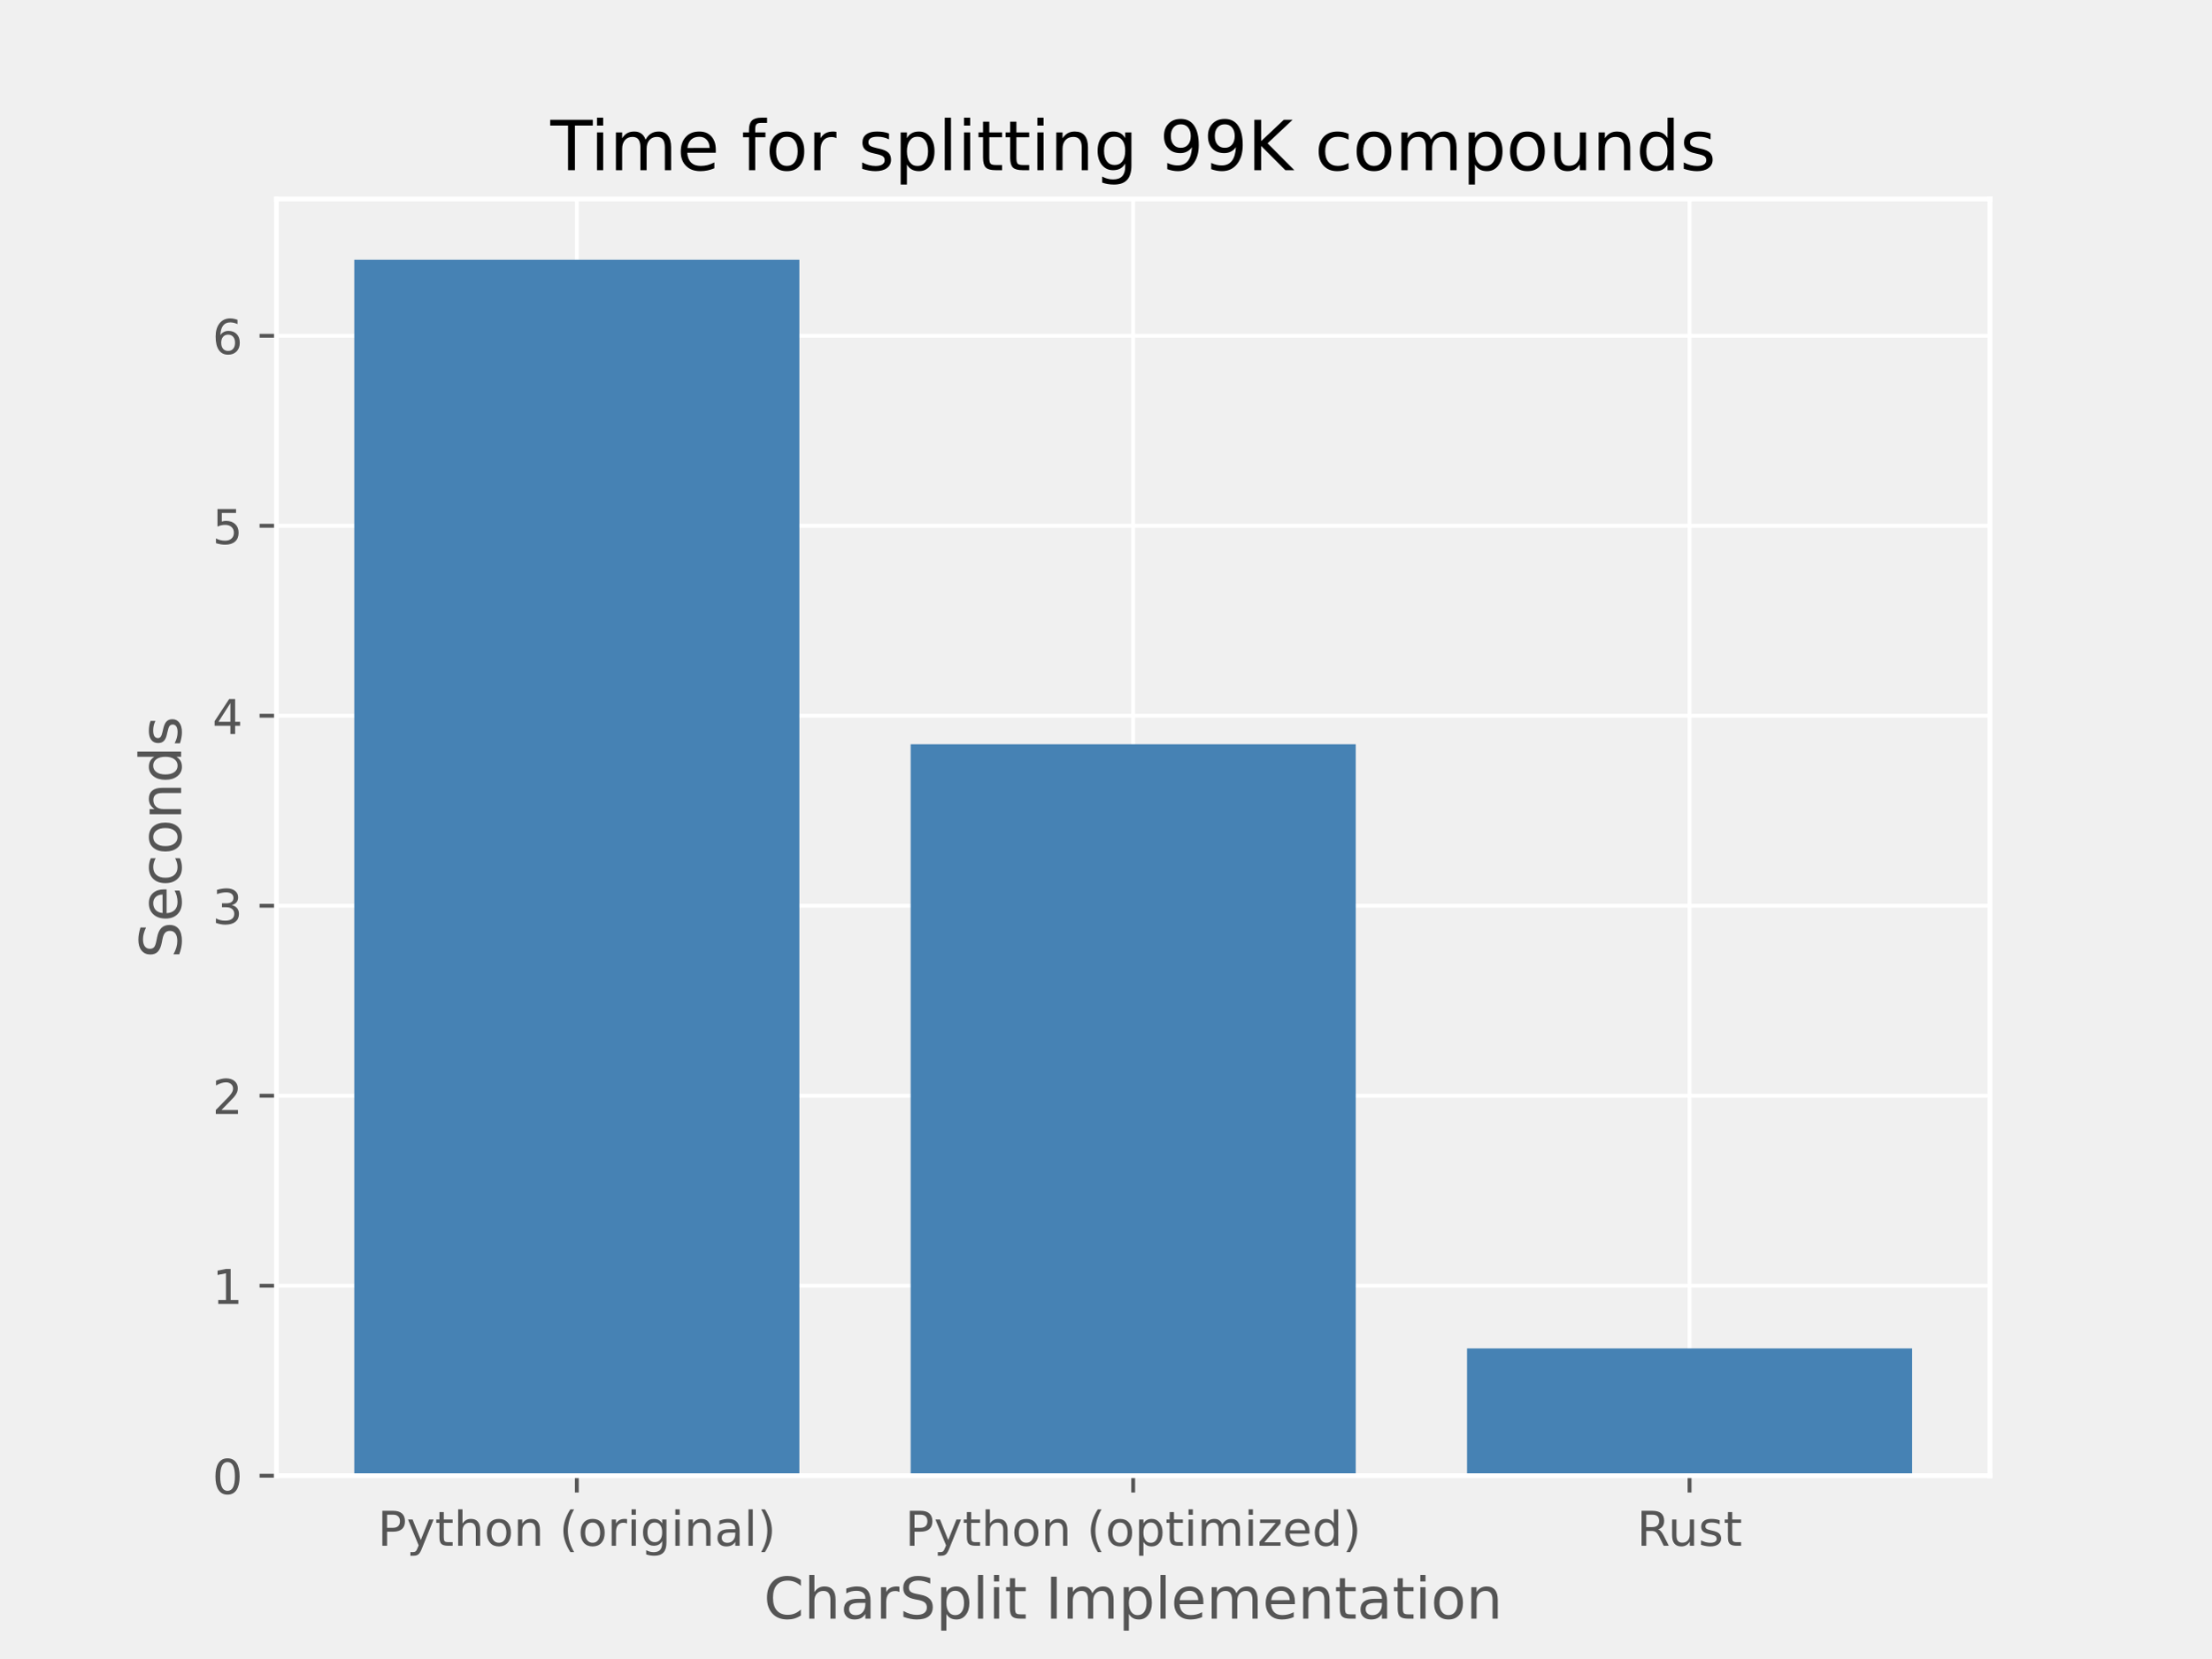
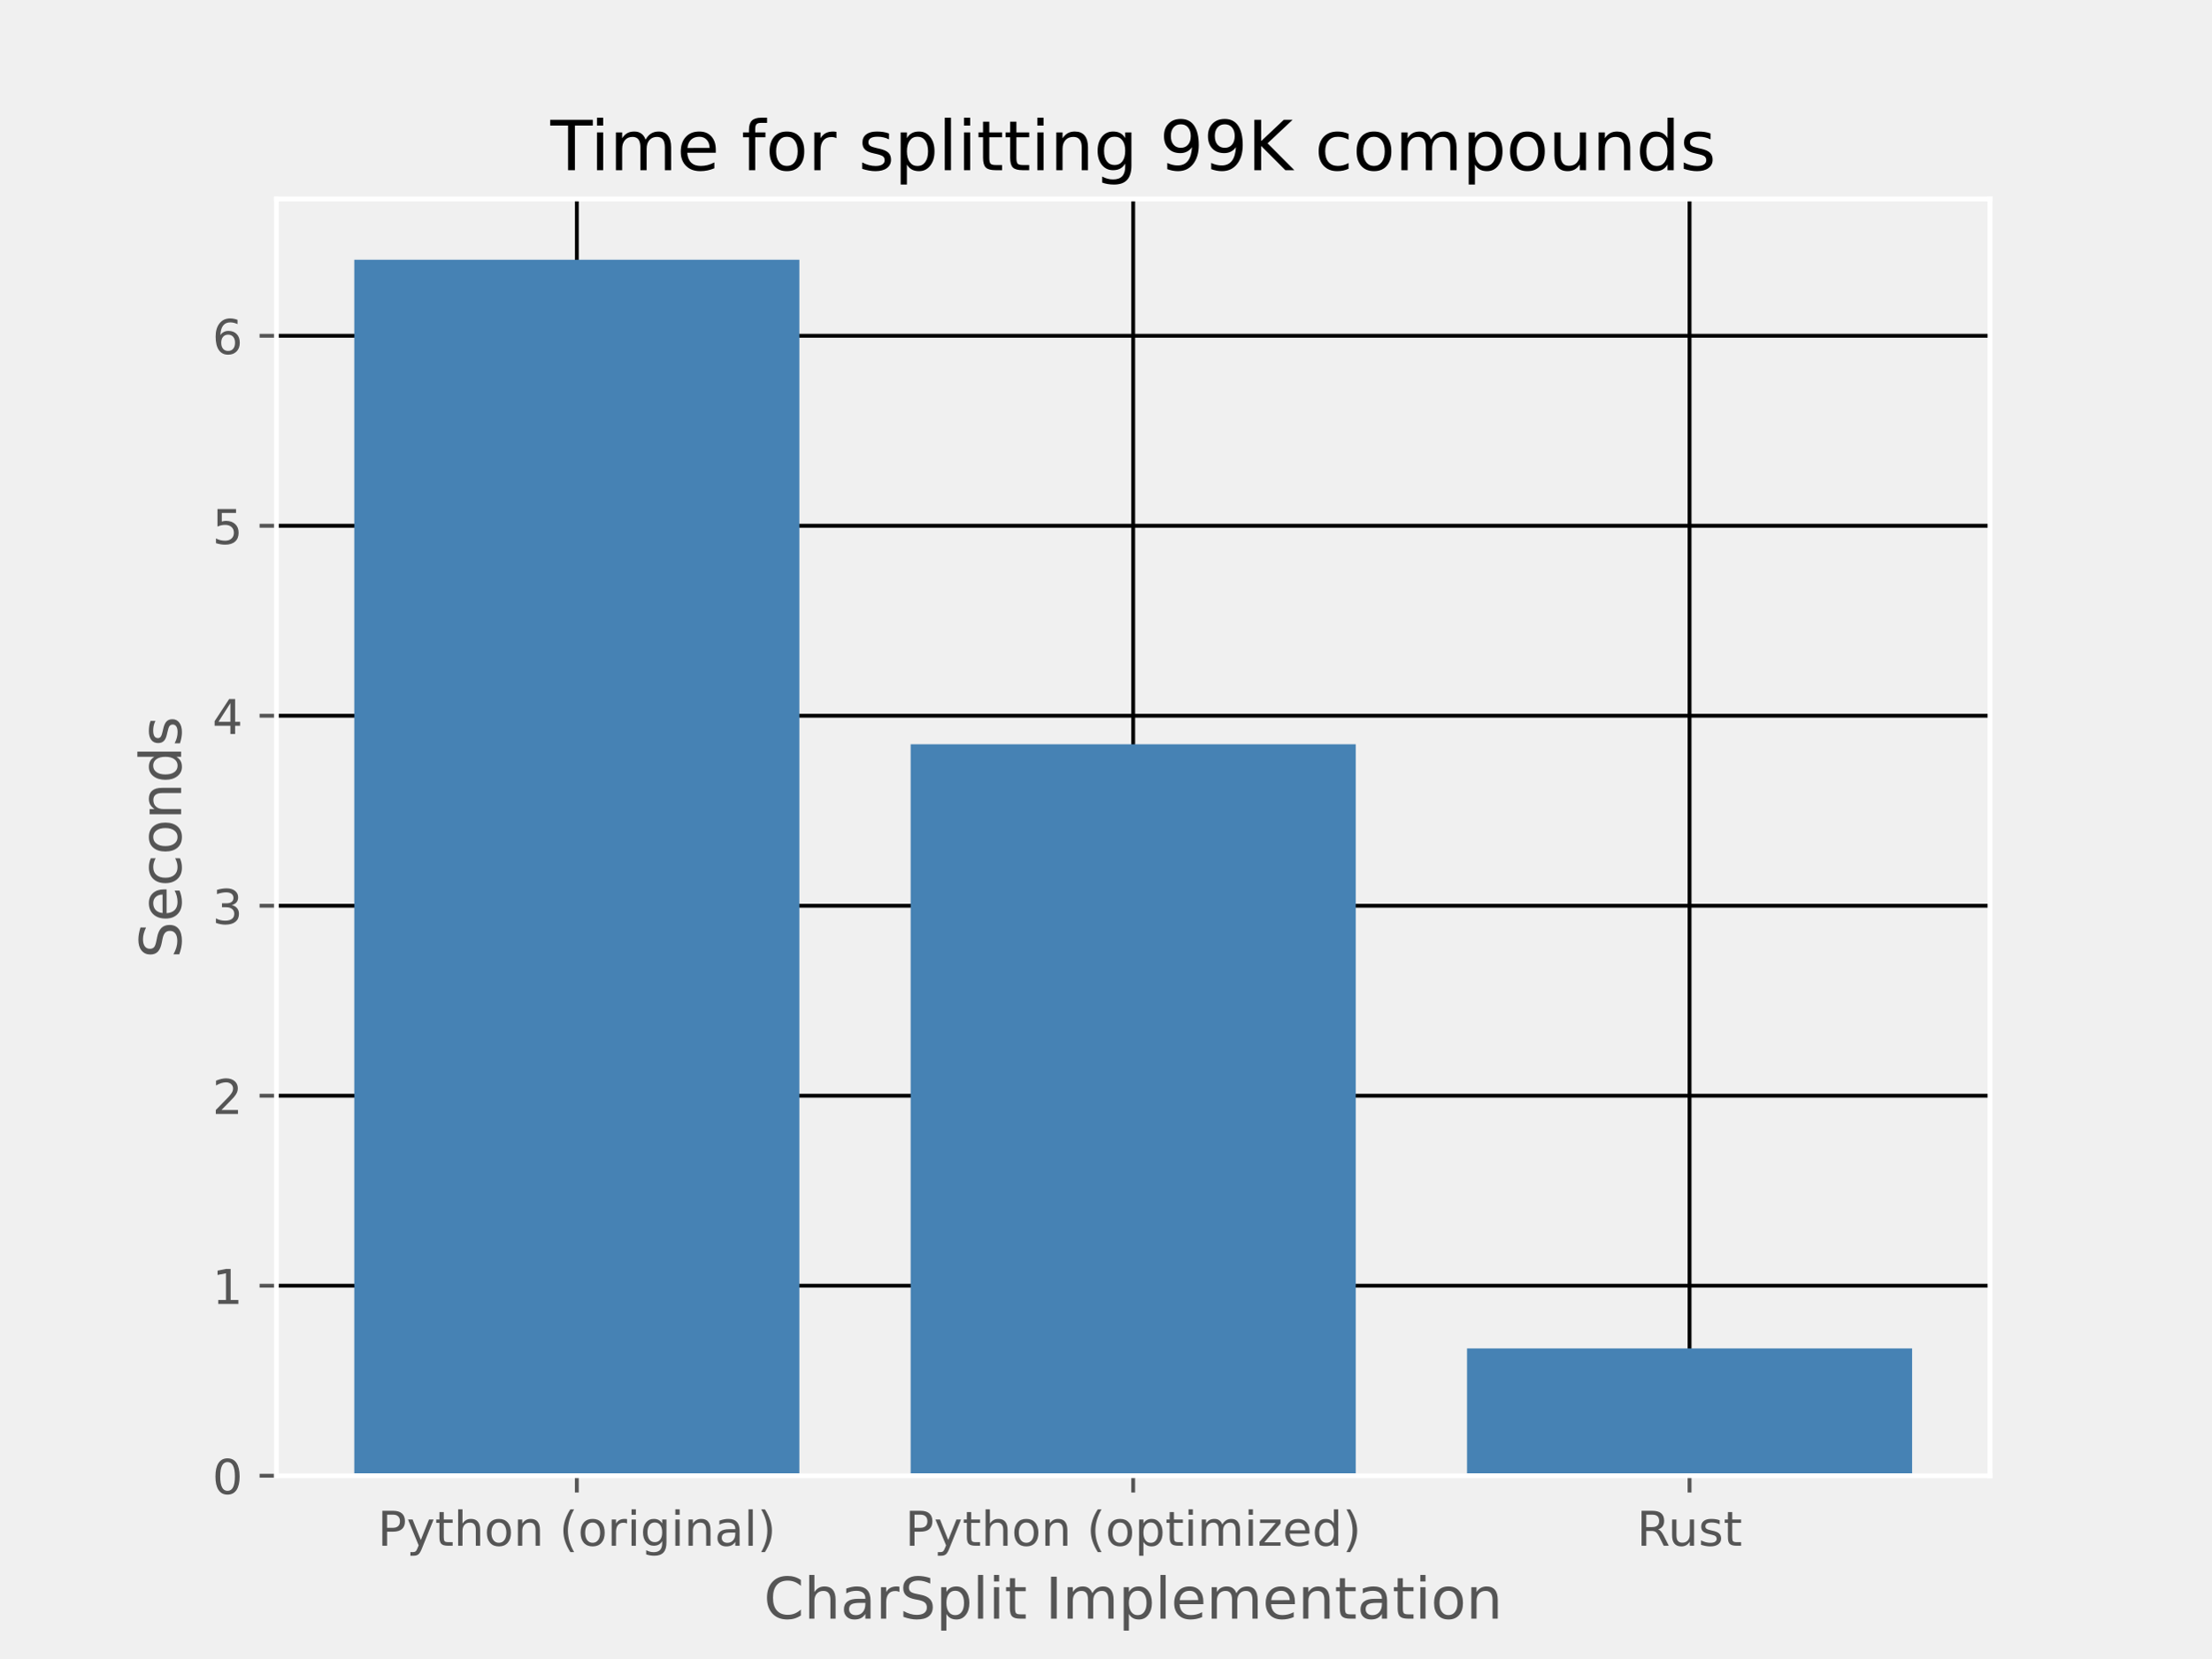
<svg xmlns="http://www.w3.org/2000/svg" xmlns:xlink="http://www.w3.org/1999/xlink" height="345.6pt" version="1.1" viewBox="0 0 460.8 345.6" width="460.8pt">
  <defs>
    <style type="text/css">*{stroke-linecap:butt;stroke-linejoin:round;}</style>
  </defs>
  <g id="figure_1">
    <g id="patch_1">
      <path d="M 0 345.6  L 460.8 345.6  L 460.8 0  L 0 0  z " style="fill:none;" />
    </g>
    <g id="axes_1">
      <g id="patch_2">
        <path d="M 57.6 307.584  L 414.72 307.584  L 414.72 41.472  L 57.6 41.472  z " style="fill:none;" />
      </g>
      <g id="matplotlib.axis_1">
        <g id="xtick_1">
          <g id="line2d_1">
-             <path clip-path="url(#p4c254e526a)" d="M 120.212 307.584  L 120.212 41.472  " style="fill:none;stroke:#ffffff;stroke-linecap:square;stroke-width:0.8;" />
+             <path clip-path="url(#p4082bcac7f)" d="M 120.212 307.584  L 120.212 41.472  " style="fill:none;stroke:#000000;stroke-linecap:square;stroke-width:0.8;" />
          </g>
          <g id="line2d_2">
            <defs>
-               <path d="M 0 0  L 0 3.5  " id="m593b1dce32" style="stroke:#555555;stroke-width:0.8;" />
+               <path d="M 0 0  L 0 3.5  " id="m15e77578e6" style="stroke:#555555;stroke-width:0.8;" />
            </defs>
            <g>
-               <use style="fill:#555555;stroke:#555555;stroke-width:0.8;" x="120.212" xlink:href="#m593b1dce32" y="307.584" />
+               <use style="fill:#555555;stroke:#555555;stroke-width:0.8;" x="120.212" xlink:href="#m15e77578e6" y="307.584" />
            </g>
          </g>
          <g id="text_1">
            <g style="fill:#555555;" transform="translate(78.70101 322.1824)scale(0.1 -0.1)">
              <defs>
                <path d="M 19.672 64.797  L 19.672 37.406  L 32.078 37.406  Q 38.969 37.406 42.719 40.969  Q 46.484 44.531 46.484 51.125  Q 46.484 57.672 42.719 61.234  Q 38.969 64.797 32.078 64.797  z M 9.812 72.906  L 32.078 72.906  Q 44.344 72.906 50.609 67.359  Q 56.891 61.812 56.891 51.125  Q 56.891 40.328 50.609 34.812  Q 44.344 29.297 32.078 29.297  L 19.672 29.297  L 19.672 0  L 9.812 0  z " id="DejaVuSans-80" />
                <path d="M 32.172 -5.078  Q 28.375 -14.844 24.75 -17.812  Q 21.141 -20.797 15.094 -20.797  L 7.906 -20.797  L 7.906 -13.281  L 13.188 -13.281  Q 16.891 -13.281 18.938 -11.516  Q 21 -9.766 23.484 -3.219  L 25.094 0.875  L 2.984 54.688  L 12.5 54.688  L 29.594 11.922  L 46.688 54.688  L 56.203 54.688  z " id="DejaVuSans-121" />
                <path d="M 18.312 70.219  L 18.312 54.688  L 36.812 54.688  L 36.812 47.703  L 18.312 47.703  L 18.312 18.016  Q 18.312 11.328 20.141 9.422  Q 21.969 7.516 27.594 7.516  L 36.812 7.516  L 36.812 0  L 27.594 0  Q 17.188 0 13.234 3.875  Q 9.281 7.766 9.281 18.016  L 9.281 47.703  L 2.688 47.703  L 2.688 54.688  L 9.281 54.688  L 9.281 70.219  z " id="DejaVuSans-116" />
                <path d="M 54.891 33.016  L 54.891 0  L 45.906 0  L 45.906 32.719  Q 45.906 40.484 42.875 44.328  Q 39.844 48.188 33.797 48.188  Q 26.516 48.188 22.312 43.547  Q 18.109 38.922 18.109 30.906  L 18.109 0  L 9.078 0  L 9.078 75.984  L 18.109 75.984  L 18.109 46.188  Q 21.344 51.125 25.703 53.562  Q 30.078 56 35.797 56  Q 45.219 56 50.047 50.172  Q 54.891 44.344 54.891 33.016  z " id="DejaVuSans-104" />
                <path d="M 30.609 48.391  Q 23.391 48.391 19.188 42.75  Q 14.984 37.109 14.984 27.297  Q 14.984 17.484 19.156 11.844  Q 23.344 6.203 30.609 6.203  Q 37.797 6.203 41.984 11.859  Q 46.188 17.531 46.188 27.297  Q 46.188 37.016 41.984 42.703  Q 37.797 48.391 30.609 48.391  z M 30.609 56  Q 42.328 56 49.016 48.375  Q 55.719 40.766 55.719 27.297  Q 55.719 13.875 49.016 6.219  Q 42.328 -1.422 30.609 -1.422  Q 18.844 -1.422 12.172 6.219  Q 5.516 13.875 5.516 27.297  Q 5.516 40.766 12.172 48.375  Q 18.844 56 30.609 56  z " id="DejaVuSans-111" />
                <path d="M 54.891 33.016  L 54.891 0  L 45.906 0  L 45.906 32.719  Q 45.906 40.484 42.875 44.328  Q 39.844 48.188 33.797 48.188  Q 26.516 48.188 22.312 43.547  Q 18.109 38.922 18.109 30.906  L 18.109 0  L 9.078 0  L 9.078 54.688  L 18.109 54.688  L 18.109 46.188  Q 21.344 51.125 25.703 53.562  Q 30.078 56 35.797 56  Q 45.219 56 50.047 50.172  Q 54.891 44.344 54.891 33.016  z " id="DejaVuSans-110" />
                <path id="DejaVuSans-32" />
                <path d="M 31 75.875  Q 24.469 64.656 21.281 53.656  Q 18.109 42.672 18.109 31.391  Q 18.109 20.125 21.312 9.062  Q 24.516 -2 31 -13.188  L 23.188 -13.188  Q 15.875 -1.703 12.234 9.375  Q 8.594 20.453 8.594 31.391  Q 8.594 42.281 12.203 53.312  Q 15.828 64.359 23.188 75.875  z " id="DejaVuSans-40" />
                <path d="M 41.109 46.297  Q 39.594 47.172 37.812 47.578  Q 36.031 48 33.891 48  Q 26.266 48 22.188 43.047  Q 18.109 38.094 18.109 28.812  L 18.109 0  L 9.078 0  L 9.078 54.688  L 18.109 54.688  L 18.109 46.188  Q 20.953 51.172 25.484 53.578  Q 30.031 56 36.531 56  Q 37.453 56 38.578 55.875  Q 39.703 55.766 41.062 55.516  z " id="DejaVuSans-114" />
                <path d="M 9.422 54.688  L 18.406 54.688  L 18.406 0  L 9.422 0  z M 9.422 75.984  L 18.406 75.984  L 18.406 64.594  L 9.422 64.594  z " id="DejaVuSans-105" />
                <path d="M 45.406 27.984  Q 45.406 37.75 41.375 43.109  Q 37.359 48.484 30.078 48.484  Q 22.859 48.484 18.828 43.109  Q 14.797 37.75 14.797 27.984  Q 14.797 18.266 18.828 12.891  Q 22.859 7.516 30.078 7.516  Q 37.359 7.516 41.375 12.891  Q 45.406 18.266 45.406 27.984  z M 54.391 6.781  Q 54.391 -7.172 48.188 -13.984  Q 42 -20.797 29.203 -20.797  Q 24.469 -20.797 20.266 -20.094  Q 16.062 -19.391 12.109 -17.922  L 12.109 -9.188  Q 16.062 -11.328 19.922 -12.344  Q 23.781 -13.375 27.781 -13.375  Q 36.625 -13.375 41.016 -8.766  Q 45.406 -4.156 45.406 5.172  L 45.406 9.625  Q 42.625 4.781 38.281 2.391  Q 33.938 0 27.875 0  Q 17.828 0 11.672 7.656  Q 5.516 15.328 5.516 27.984  Q 5.516 40.672 11.672 48.328  Q 17.828 56 27.875 56  Q 33.938 56 38.281 53.609  Q 42.625 51.219 45.406 46.391  L 45.406 54.688  L 54.391 54.688  z " id="DejaVuSans-103" />
                <path d="M 34.281 27.484  Q 23.391 27.484 19.188 25  Q 14.984 22.516 14.984 16.5  Q 14.984 11.719 18.141 8.906  Q 21.297 6.109 26.703 6.109  Q 34.188 6.109 38.703 11.406  Q 43.219 16.703 43.219 25.484  L 43.219 27.484  z M 52.203 31.203  L 52.203 0  L 43.219 0  L 43.219 8.297  Q 40.141 3.328 35.547 0.953  Q 30.953 -1.422 24.312 -1.422  Q 15.922 -1.422 10.953 3.297  Q 6 8.016 6 15.922  Q 6 25.141 12.172 29.828  Q 18.359 34.516 30.609 34.516  L 43.219 34.516  L 43.219 35.406  Q 43.219 41.609 39.141 45  Q 35.062 48.391 27.688 48.391  Q 23 48.391 18.547 47.266  Q 14.109 46.141 10.016 43.891  L 10.016 52.203  Q 14.938 54.109 19.578 55.047  Q 24.219 56 28.609 56  Q 40.484 56 46.344 49.844  Q 52.203 43.703 52.203 31.203  z " id="DejaVuSans-97" />
                <path d="M 9.422 75.984  L 18.406 75.984  L 18.406 0  L 9.422 0  z " id="DejaVuSans-108" />
                <path d="M 8.016 75.875  L 15.828 75.875  Q 23.141 64.359 26.781 53.312  Q 30.422 42.281 30.422 31.391  Q 30.422 20.453 26.781 9.375  Q 23.141 -1.703 15.828 -13.188  L 8.016 -13.188  Q 14.5 -2 17.703 9.062  Q 20.906 20.125 20.906 31.391  Q 20.906 42.672 17.703 53.656  Q 14.5 64.656 8.016 75.875  z " id="DejaVuSans-41" />
              </defs>
              <use xlink:href="#DejaVuSans-80" />
              <use x="60.303" xlink:href="#DejaVuSans-121" />
              <use x="119.482" xlink:href="#DejaVuSans-116" />
              <use x="158.691" xlink:href="#DejaVuSans-104" />
              <use x="222.07" xlink:href="#DejaVuSans-111" />
              <use x="283.252" xlink:href="#DejaVuSans-110" />
              <use x="346.631" xlink:href="#DejaVuSans-32" />
              <use x="378.418" xlink:href="#DejaVuSans-40" />
              <use x="417.432" xlink:href="#DejaVuSans-111" />
              <use x="478.613" xlink:href="#DejaVuSans-114" />
              <use x="519.727" xlink:href="#DejaVuSans-105" />
              <use x="547.51" xlink:href="#DejaVuSans-103" />
              <use x="610.986" xlink:href="#DejaVuSans-105" />
              <use x="638.77" xlink:href="#DejaVuSans-110" />
              <use x="702.148" xlink:href="#DejaVuSans-97" />
              <use x="763.428" xlink:href="#DejaVuSans-108" />
              <use x="791.211" xlink:href="#DejaVuSans-41" />
            </g>
          </g>
        </g>
        <g id="xtick_2">
          <g id="line2d_3">
-             <path clip-path="url(#p4c254e526a)" d="M 236.16 307.584  L 236.16 41.472  " style="fill:none;stroke:#ffffff;stroke-linecap:square;stroke-width:0.8;" />
+             <path clip-path="url(#p4082bcac7f)" d="M 236.16 307.584  L 236.16 41.472  " style="fill:none;stroke:#000000;stroke-linecap:square;stroke-width:0.8;" />
          </g>
          <g id="line2d_4">
            <g>
-               <use style="fill:#555555;stroke:#555555;stroke-width:0.8;" x="236.16" xlink:href="#m593b1dce32" y="307.584" />
+               <use style="fill:#555555;stroke:#555555;stroke-width:0.8;" x="236.16" xlink:href="#m15e77578e6" y="307.584" />
            </g>
          </g>
          <g id="text_2">
            <g style="fill:#555555;" transform="translate(188.6209 322.1824)scale(0.1 -0.1)">
              <defs>
                <path d="M 18.109 8.203  L 18.109 -20.797  L 9.078 -20.797  L 9.078 54.688  L 18.109 54.688  L 18.109 46.391  Q 20.953 51.266 25.266 53.625  Q 29.594 56 35.594 56  Q 45.562 56 51.781 48.094  Q 58.016 40.188 58.016 27.297  Q 58.016 14.406 51.781 6.484  Q 45.562 -1.422 35.594 -1.422  Q 29.594 -1.422 25.266 0.953  Q 20.953 3.328 18.109 8.203  z M 48.688 27.297  Q 48.688 37.203 44.609 42.844  Q 40.531 48.484 33.406 48.484  Q 26.266 48.484 22.188 42.844  Q 18.109 37.203 18.109 27.297  Q 18.109 17.391 22.188 11.75  Q 26.266 6.109 33.406 6.109  Q 40.531 6.109 44.609 11.75  Q 48.688 17.391 48.688 27.297  z " id="DejaVuSans-112" />
                <path d="M 52 44.188  Q 55.375 50.25 60.062 53.125  Q 64.75 56 71.094 56  Q 79.641 56 84.281 50.016  Q 88.922 44.047 88.922 33.016  L 88.922 0  L 79.891 0  L 79.891 32.719  Q 79.891 40.578 77.094 44.375  Q 74.312 48.188 68.609 48.188  Q 61.625 48.188 57.562 43.547  Q 53.516 38.922 53.516 30.906  L 53.516 0  L 44.484 0  L 44.484 32.719  Q 44.484 40.625 41.703 44.406  Q 38.922 48.188 33.109 48.188  Q 26.219 48.188 22.156 43.531  Q 18.109 38.875 18.109 30.906  L 18.109 0  L 9.078 0  L 9.078 54.688  L 18.109 54.688  L 18.109 46.188  Q 21.188 51.219 25.484 53.609  Q 29.781 56 35.688 56  Q 41.656 56 45.828 52.969  Q 50 49.953 52 44.188  z " id="DejaVuSans-109" />
                <path d="M 5.516 54.688  L 48.188 54.688  L 48.188 46.484  L 14.406 7.172  L 48.188 7.172  L 48.188 0  L 4.297 0  L 4.297 8.203  L 38.094 47.516  L 5.516 47.516  z " id="DejaVuSans-122" />
                <path d="M 56.203 29.594  L 56.203 25.203  L 14.891 25.203  Q 15.484 15.922 20.484 11.062  Q 25.484 6.203 34.422 6.203  Q 39.594 6.203 44.453 7.469  Q 49.312 8.734 54.109 11.281  L 54.109 2.781  Q 49.266 0.734 44.188 -0.344  Q 39.109 -1.422 33.891 -1.422  Q 20.797 -1.422 13.156 6.188  Q 5.516 13.812 5.516 26.812  Q 5.516 40.234 12.766 48.109  Q 20.016 56 32.328 56  Q 43.359 56 49.781 48.891  Q 56.203 41.797 56.203 29.594  z M 47.219 32.234  Q 47.125 39.594 43.094 43.984  Q 39.062 48.391 32.422 48.391  Q 24.906 48.391 20.391 44.141  Q 15.875 39.891 15.188 32.172  z " id="DejaVuSans-101" />
                <path d="M 45.406 46.391  L 45.406 75.984  L 54.391 75.984  L 54.391 0  L 45.406 0  L 45.406 8.203  Q 42.578 3.328 38.25 0.953  Q 33.938 -1.422 27.875 -1.422  Q 17.969 -1.422 11.734 6.484  Q 5.516 14.406 5.516 27.297  Q 5.516 40.188 11.734 48.094  Q 17.969 56 27.875 56  Q 33.938 56 38.25 53.625  Q 42.578 51.266 45.406 46.391  z M 14.797 27.297  Q 14.797 17.391 18.875 11.75  Q 22.953 6.109 30.078 6.109  Q 37.203 6.109 41.297 11.75  Q 45.406 17.391 45.406 27.297  Q 45.406 37.203 41.297 42.844  Q 37.203 48.484 30.078 48.484  Q 22.953 48.484 18.875 42.844  Q 14.797 37.203 14.797 27.297  z " id="DejaVuSans-100" />
              </defs>
              <use xlink:href="#DejaVuSans-80" />
              <use x="60.303" xlink:href="#DejaVuSans-121" />
              <use x="119.482" xlink:href="#DejaVuSans-116" />
              <use x="158.691" xlink:href="#DejaVuSans-104" />
              <use x="222.07" xlink:href="#DejaVuSans-111" />
              <use x="283.252" xlink:href="#DejaVuSans-110" />
              <use x="346.631" xlink:href="#DejaVuSans-32" />
              <use x="378.418" xlink:href="#DejaVuSans-40" />
              <use x="417.432" xlink:href="#DejaVuSans-111" />
              <use x="478.613" xlink:href="#DejaVuSans-112" />
              <use x="542.09" xlink:href="#DejaVuSans-116" />
              <use x="581.299" xlink:href="#DejaVuSans-105" />
              <use x="609.082" xlink:href="#DejaVuSans-109" />
              <use x="706.494" xlink:href="#DejaVuSans-105" />
              <use x="734.277" xlink:href="#DejaVuSans-122" />
              <use x="786.768" xlink:href="#DejaVuSans-101" />
              <use x="848.291" xlink:href="#DejaVuSans-100" />
              <use x="911.768" xlink:href="#DejaVuSans-41" />
            </g>
          </g>
        </g>
        <g id="xtick_3">
          <g id="line2d_5">
-             <path clip-path="url(#p4c254e526a)" d="M 352.108 307.584  L 352.108 41.472  " style="fill:none;stroke:#ffffff;stroke-linecap:square;stroke-width:0.8;" />
+             <path clip-path="url(#p4082bcac7f)" d="M 352.108 307.584  L 352.108 41.472  " style="fill:none;stroke:#000000;stroke-linecap:square;stroke-width:0.8;" />
          </g>
          <g id="line2d_6">
            <g>
-               <use style="fill:#555555;stroke:#555555;stroke-width:0.8;" x="352.108" xlink:href="#m593b1dce32" y="307.584" />
+               <use style="fill:#555555;stroke:#555555;stroke-width:0.8;" x="352.108" xlink:href="#m15e77578e6" y="307.584" />
            </g>
          </g>
          <g id="text_3">
            <g style="fill:#555555;" transform="translate(341.1252 322.1824)scale(0.1 -0.1)">
              <defs>
                <path d="M 44.391 34.188  Q 47.562 33.109 50.562 29.594  Q 53.562 26.078 56.594 19.922  L 66.609 0  L 56 0  L 46.688 18.703  Q 43.062 26.031 39.672 28.422  Q 36.281 30.812 30.422 30.812  L 19.672 30.812  L 19.672 0  L 9.812 0  L 9.812 72.906  L 32.078 72.906  Q 44.578 72.906 50.734 67.672  Q 56.891 62.453 56.891 51.906  Q 56.891 45.016 53.688 40.469  Q 50.484 35.938 44.391 34.188  z M 19.672 64.797  L 19.672 38.922  L 32.078 38.922  Q 39.203 38.922 42.844 42.219  Q 46.484 45.516 46.484 51.906  Q 46.484 58.297 42.844 61.547  Q 39.203 64.797 32.078 64.797  z " id="DejaVuSans-82" />
                <path d="M 8.5 21.578  L 8.5 54.688  L 17.484 54.688  L 17.484 21.922  Q 17.484 14.156 20.5 10.266  Q 23.531 6.391 29.594 6.391  Q 36.859 6.391 41.078 11.031  Q 45.312 15.672 45.312 23.688  L 45.312 54.688  L 54.297 54.688  L 54.297 0  L 45.312 0  L 45.312 8.406  Q 42.047 3.422 37.719 1  Q 33.406 -1.422 27.688 -1.422  Q 18.266 -1.422 13.375 4.438  Q 8.5 10.297 8.5 21.578  z M 31.109 56  z " id="DejaVuSans-117" />
                <path d="M 44.281 53.078  L 44.281 44.578  Q 40.484 46.531 36.375 47.5  Q 32.281 48.484 27.875 48.484  Q 21.188 48.484 17.844 46.438  Q 14.5 44.391 14.5 40.281  Q 14.5 37.156 16.891 35.375  Q 19.281 33.594 26.516 31.984  L 29.594 31.297  Q 39.156 29.25 43.188 25.516  Q 47.219 21.781 47.219 15.094  Q 47.219 7.469 41.188 3.016  Q 35.156 -1.422 24.609 -1.422  Q 20.219 -1.422 15.453 -0.562  Q 10.688 0.297 5.422 2  L 5.422 11.281  Q 10.406 8.688 15.234 7.391  Q 20.062 6.109 24.812 6.109  Q 31.156 6.109 34.562 8.281  Q 37.984 10.453 37.984 14.406  Q 37.984 18.062 35.516 20.016  Q 33.062 21.969 24.703 23.781  L 21.578 24.516  Q 13.234 26.266 9.516 29.906  Q 5.812 33.547 5.812 39.891  Q 5.812 47.609 11.281 51.797  Q 16.75 56 26.812 56  Q 31.781 56 36.172 55.266  Q 40.578 54.547 44.281 53.078  z " id="DejaVuSans-115" />
              </defs>
              <use xlink:href="#DejaVuSans-82" />
              <use x="64.982" xlink:href="#DejaVuSans-117" />
              <use x="128.361" xlink:href="#DejaVuSans-115" />
              <use x="180.461" xlink:href="#DejaVuSans-116" />
            </g>
          </g>
        </g>
        <g id="text_4">
          <g style="fill:#555555;" transform="translate(159.1706 337.3802)scale(0.12 -0.12)">
            <defs>
              <path d="M 64.406 67.281  L 64.406 56.891  Q 59.422 61.531 53.781 63.812  Q 48.141 66.109 41.797 66.109  Q 29.297 66.109 22.656 58.469  Q 16.016 50.828 16.016 36.375  Q 16.016 21.969 22.656 14.328  Q 29.297 6.688 41.797 6.688  Q 48.141 6.688 53.781 8.984  Q 59.422 11.281 64.406 15.922  L 64.406 5.609  Q 59.234 2.094 53.438 0.328  Q 47.656 -1.422 41.219 -1.422  Q 24.656 -1.422 15.125 8.703  Q 5.609 18.844 5.609 36.375  Q 5.609 53.953 15.125 64.078  Q 24.656 74.219 41.219 74.219  Q 47.75 74.219 53.531 72.484  Q 59.328 70.75 64.406 67.281  z " id="DejaVuSans-67" />
              <path d="M 53.516 70.516  L 53.516 60.891  Q 47.906 63.578 42.922 64.891  Q 37.938 66.219 33.297 66.219  Q 25.25 66.219 20.875 63.094  Q 16.5 59.969 16.5 54.203  Q 16.5 49.359 19.406 46.891  Q 22.312 44.438 30.422 42.922  L 36.375 41.703  Q 47.406 39.594 52.656 34.297  Q 57.906 29 57.906 20.125  Q 57.906 9.516 50.797 4.047  Q 43.703 -1.422 29.984 -1.422  Q 24.812 -1.422 18.969 -0.25  Q 13.141 0.922 6.891 3.219  L 6.891 13.375  Q 12.891 10.016 18.656 8.297  Q 24.422 6.594 29.984 6.594  Q 38.422 6.594 43.016 9.906  Q 47.609 13.234 47.609 19.391  Q 47.609 24.75 44.312 27.781  Q 41.016 30.812 33.5 32.328  L 27.484 33.5  Q 16.453 35.688 11.516 40.375  Q 6.594 45.062 6.594 53.422  Q 6.594 63.094 13.406 68.656  Q 20.219 74.219 32.172 74.219  Q 37.312 74.219 42.625 73.281  Q 47.953 72.359 53.516 70.516  z " id="DejaVuSans-83" />
              <path d="M 9.812 72.906  L 19.672 72.906  L 19.672 0  L 9.812 0  z " id="DejaVuSans-73" />
            </defs>
            <use xlink:href="#DejaVuSans-67" />
            <use x="69.824" xlink:href="#DejaVuSans-104" />
            <use x="133.203" xlink:href="#DejaVuSans-97" />
            <use x="194.482" xlink:href="#DejaVuSans-114" />
            <use x="235.596" xlink:href="#DejaVuSans-83" />
            <use x="299.072" xlink:href="#DejaVuSans-112" />
            <use x="362.549" xlink:href="#DejaVuSans-108" />
            <use x="390.332" xlink:href="#DejaVuSans-105" />
            <use x="418.115" xlink:href="#DejaVuSans-116" />
            <use x="457.324" xlink:href="#DejaVuSans-32" />
            <use x="489.111" xlink:href="#DejaVuSans-73" />
            <use x="518.604" xlink:href="#DejaVuSans-109" />
            <use x="616.016" xlink:href="#DejaVuSans-112" />
            <use x="679.492" xlink:href="#DejaVuSans-108" />
            <use x="707.275" xlink:href="#DejaVuSans-101" />
            <use x="768.799" xlink:href="#DejaVuSans-109" />
            <use x="866.211" xlink:href="#DejaVuSans-101" />
            <use x="927.734" xlink:href="#DejaVuSans-110" />
            <use x="991.113" xlink:href="#DejaVuSans-116" />
            <use x="1030.322" xlink:href="#DejaVuSans-97" />
            <use x="1091.602" xlink:href="#DejaVuSans-116" />
            <use x="1130.811" xlink:href="#DejaVuSans-105" />
            <use x="1158.594" xlink:href="#DejaVuSans-111" />
            <use x="1219.775" xlink:href="#DejaVuSans-110" />
          </g>
        </g>
      </g>
      <g id="matplotlib.axis_2">
        <g id="ytick_1">
          <g id="line2d_7">
-             <path clip-path="url(#p4c254e526a)" d="M 57.6 307.584  L 414.72 307.584  " style="fill:none;stroke:#ffffff;stroke-linecap:square;stroke-width:0.8;" />
+             <path clip-path="url(#p4082bcac7f)" d="M 57.6 307.584  L 414.72 307.584  " style="fill:none;stroke:#000000;stroke-linecap:square;stroke-width:0.8;" />
          </g>
          <g id="line2d_8">
            <defs>
-               <path d="M 0 0  L -3.5 0  " id="m1deba73149" style="stroke:#555555;stroke-width:0.8;" />
+               <path d="M 0 0  L -3.5 0  " id="mef3e350e18" style="stroke:#555555;stroke-width:0.8;" />
            </defs>
            <g>
-               <use style="fill:#555555;stroke:#555555;stroke-width:0.8;" x="57.6" xlink:href="#m1deba73149" y="307.584" />
+               <use style="fill:#555555;stroke:#555555;stroke-width:0.8;" x="57.6" xlink:href="#mef3e350e18" y="307.584" />
            </g>
          </g>
          <g id="text_5">
            <g style="fill:#555555;" transform="translate(44.2375 311.3832)scale(0.1 -0.1)">
              <defs>
                <path d="M 31.781 66.406  Q 24.172 66.406 20.328 58.906  Q 16.5 51.422 16.5 36.375  Q 16.5 21.391 20.328 13.891  Q 24.172 6.391 31.781 6.391  Q 39.453 6.391 43.281 13.891  Q 47.125 21.391 47.125 36.375  Q 47.125 51.422 43.281 58.906  Q 39.453 66.406 31.781 66.406  z M 31.781 74.219  Q 44.047 74.219 50.516 64.516  Q 56.984 54.828 56.984 36.375  Q 56.984 17.969 50.516 8.266  Q 44.047 -1.422 31.781 -1.422  Q 19.531 -1.422 13.062 8.266  Q 6.594 17.969 6.594 36.375  Q 6.594 54.828 13.062 64.516  Q 19.531 74.219 31.781 74.219  z " id="DejaVuSans-48" />
              </defs>
              <use xlink:href="#DejaVuSans-48" />
            </g>
          </g>
        </g>
        <g id="ytick_2">
          <g id="line2d_9">
-             <path clip-path="url(#p4c254e526a)" d="M 57.6 267.984  L 414.72 267.984  " style="fill:none;stroke:#ffffff;stroke-linecap:square;stroke-width:0.8;" />
+             <path clip-path="url(#p4082bcac7f)" d="M 57.6 267.984  L 414.72 267.984  " style="fill:none;stroke:#000000;stroke-linecap:square;stroke-width:0.8;" />
          </g>
          <g id="line2d_10">
            <g>
-               <use style="fill:#555555;stroke:#555555;stroke-width:0.8;" x="57.6" xlink:href="#m1deba73149" y="267.984" />
+               <use style="fill:#555555;stroke:#555555;stroke-width:0.8;" x="57.6" xlink:href="#mef3e350e18" y="267.984" />
            </g>
          </g>
          <g id="text_6">
            <g style="fill:#555555;" transform="translate(44.2375 271.7832)scale(0.1 -0.1)">
              <defs>
                <path d="M 12.406 8.297  L 28.516 8.297  L 28.516 63.922  L 10.984 60.406  L 10.984 69.391  L 28.422 72.906  L 38.281 72.906  L 38.281 8.297  L 54.391 8.297  L 54.391 0  L 12.406 0  z " id="DejaVuSans-49" />
              </defs>
              <use xlink:href="#DejaVuSans-49" />
            </g>
          </g>
        </g>
        <g id="ytick_3">
          <g id="line2d_11">
-             <path clip-path="url(#p4c254e526a)" d="M 57.6 228.384  L 414.72 228.384  " style="fill:none;stroke:#ffffff;stroke-linecap:square;stroke-width:0.8;" />
+             <path clip-path="url(#p4082bcac7f)" d="M 57.6 228.384  L 414.72 228.384  " style="fill:none;stroke:#000000;stroke-linecap:square;stroke-width:0.8;" />
          </g>
          <g id="line2d_12">
            <g>
-               <use style="fill:#555555;stroke:#555555;stroke-width:0.8;" x="57.6" xlink:href="#m1deba73149" y="228.384" />
+               <use style="fill:#555555;stroke:#555555;stroke-width:0.8;" x="57.6" xlink:href="#mef3e350e18" y="228.384" />
            </g>
          </g>
          <g id="text_7">
            <g style="fill:#555555;" transform="translate(44.2375 232.1832)scale(0.1 -0.1)">
              <defs>
                <path d="M 19.188 8.297  L 53.609 8.297  L 53.609 0  L 7.328 0  L 7.328 8.297  Q 12.938 14.109 22.625 23.891  Q 32.328 33.688 34.812 36.531  Q 39.547 41.844 41.422 45.531  Q 43.312 49.219 43.312 52.781  Q 43.312 58.594 39.234 62.25  Q 35.156 65.922 28.609 65.922  Q 23.969 65.922 18.812 64.312  Q 13.672 62.703 7.812 59.422  L 7.812 69.391  Q 13.766 71.781 18.938 73  Q 24.125 74.219 28.422 74.219  Q 39.75 74.219 46.484 68.547  Q 53.219 62.891 53.219 53.422  Q 53.219 48.922 51.531 44.891  Q 49.859 40.875 45.406 35.406  Q 44.188 33.984 37.641 27.219  Q 31.109 20.453 19.188 8.297  z " id="DejaVuSans-50" />
              </defs>
              <use xlink:href="#DejaVuSans-50" />
            </g>
          </g>
        </g>
        <g id="ytick_4">
          <g id="line2d_13">
-             <path clip-path="url(#p4c254e526a)" d="M 57.6 188.784  L 414.72 188.784  " style="fill:none;stroke:#ffffff;stroke-linecap:square;stroke-width:0.8;" />
+             <path clip-path="url(#p4082bcac7f)" d="M 57.6 188.784  L 414.72 188.784  " style="fill:none;stroke:#000000;stroke-linecap:square;stroke-width:0.8;" />
          </g>
          <g id="line2d_14">
            <g>
-               <use style="fill:#555555;stroke:#555555;stroke-width:0.8;" x="57.6" xlink:href="#m1deba73149" y="188.784" />
+               <use style="fill:#555555;stroke:#555555;stroke-width:0.8;" x="57.6" xlink:href="#mef3e350e18" y="188.784" />
            </g>
          </g>
          <g id="text_8">
            <g style="fill:#555555;" transform="translate(44.2375 192.5832)scale(0.1 -0.1)">
              <defs>
                <path d="M 40.578 39.312  Q 47.656 37.797 51.625 33  Q 55.609 28.219 55.609 21.188  Q 55.609 10.406 48.188 4.484  Q 40.766 -1.422 27.094 -1.422  Q 22.516 -1.422 17.656 -0.516  Q 12.797 0.391 7.625 2.203  L 7.625 11.719  Q 11.719 9.328 16.594 8.109  Q 21.484 6.891 26.812 6.891  Q 36.078 6.891 40.938 10.547  Q 45.797 14.203 45.797 21.188  Q 45.797 27.641 41.281 31.266  Q 36.766 34.906 28.719 34.906  L 20.219 34.906  L 20.219 43.016  L 29.109 43.016  Q 36.375 43.016 40.234 45.922  Q 44.094 48.828 44.094 54.297  Q 44.094 59.906 40.109 62.906  Q 36.141 65.922 28.719 65.922  Q 24.656 65.922 20.016 65.031  Q 15.375 64.156 9.812 62.312  L 9.812 71.094  Q 15.438 72.656 20.344 73.438  Q 25.25 74.219 29.594 74.219  Q 40.828 74.219 47.359 69.109  Q 53.906 64.016 53.906 55.328  Q 53.906 49.266 50.438 45.094  Q 46.969 40.922 40.578 39.312  z " id="DejaVuSans-51" />
              </defs>
              <use xlink:href="#DejaVuSans-51" />
            </g>
          </g>
        </g>
        <g id="ytick_5">
          <g id="line2d_15">
-             <path clip-path="url(#p4c254e526a)" d="M 57.6 149.184  L 414.72 149.184  " style="fill:none;stroke:#ffffff;stroke-linecap:square;stroke-width:0.8;" />
+             <path clip-path="url(#p4082bcac7f)" d="M 57.6 149.184  L 414.72 149.184  " style="fill:none;stroke:#000000;stroke-linecap:square;stroke-width:0.8;" />
          </g>
          <g id="line2d_16">
            <g>
-               <use style="fill:#555555;stroke:#555555;stroke-width:0.8;" x="57.6" xlink:href="#m1deba73149" y="149.184" />
+               <use style="fill:#555555;stroke:#555555;stroke-width:0.8;" x="57.6" xlink:href="#mef3e350e18" y="149.184" />
            </g>
          </g>
          <g id="text_9">
            <g style="fill:#555555;" transform="translate(44.2375 152.9832)scale(0.1 -0.1)">
              <defs>
                <path d="M 37.797 64.312  L 12.891 25.391  L 37.797 25.391  z M 35.203 72.906  L 47.609 72.906  L 47.609 25.391  L 58.016 25.391  L 58.016 17.188  L 47.609 17.188  L 47.609 0  L 37.797 0  L 37.797 17.188  L 4.891 17.188  L 4.891 26.703  z " id="DejaVuSans-52" />
              </defs>
              <use xlink:href="#DejaVuSans-52" />
            </g>
          </g>
        </g>
        <g id="ytick_6">
          <g id="line2d_17">
-             <path clip-path="url(#p4c254e526a)" d="M 57.6 109.584  L 414.72 109.584  " style="fill:none;stroke:#ffffff;stroke-linecap:square;stroke-width:0.8;" />
+             <path clip-path="url(#p4082bcac7f)" d="M 57.6 109.584  L 414.72 109.584  " style="fill:none;stroke:#000000;stroke-linecap:square;stroke-width:0.8;" />
          </g>
          <g id="line2d_18">
            <g>
-               <use style="fill:#555555;stroke:#555555;stroke-width:0.8;" x="57.6" xlink:href="#m1deba73149" y="109.584" />
+               <use style="fill:#555555;stroke:#555555;stroke-width:0.8;" x="57.6" xlink:href="#mef3e350e18" y="109.584" />
            </g>
          </g>
          <g id="text_10">
            <g style="fill:#555555;" transform="translate(44.2375 113.3832)scale(0.1 -0.1)">
              <defs>
                <path d="M 10.797 72.906  L 49.516 72.906  L 49.516 64.594  L 19.828 64.594  L 19.828 46.734  Q 21.969 47.469 24.109 47.828  Q 26.266 48.188 28.422 48.188  Q 40.625 48.188 47.75 41.5  Q 54.891 34.812 54.891 23.391  Q 54.891 11.625 47.562 5.094  Q 40.234 -1.422 26.906 -1.422  Q 22.312 -1.422 17.547 -0.641  Q 12.797 0.141 7.719 1.703  L 7.719 11.625  Q 12.109 9.234 16.797 8.062  Q 21.484 6.891 26.703 6.891  Q 35.156 6.891 40.078 11.328  Q 45.016 15.766 45.016 23.391  Q 45.016 31 40.078 35.438  Q 35.156 39.891 26.703 39.891  Q 22.75 39.891 18.812 39.016  Q 14.891 38.141 10.797 36.281  z " id="DejaVuSans-53" />
              </defs>
              <use xlink:href="#DejaVuSans-53" />
            </g>
          </g>
        </g>
        <g id="ytick_7">
          <g id="line2d_19">
-             <path clip-path="url(#p4c254e526a)" d="M 57.6 69.984  L 414.72 69.984  " style="fill:none;stroke:#ffffff;stroke-linecap:square;stroke-width:0.8;" />
+             <path clip-path="url(#p4082bcac7f)" d="M 57.6 69.984  L 414.72 69.984  " style="fill:none;stroke:#000000;stroke-linecap:square;stroke-width:0.8;" />
          </g>
          <g id="line2d_20">
            <g>
-               <use style="fill:#555555;stroke:#555555;stroke-width:0.8;" x="57.6" xlink:href="#m1deba73149" y="69.984" />
+               <use style="fill:#555555;stroke:#555555;stroke-width:0.8;" x="57.6" xlink:href="#mef3e350e18" y="69.984" />
            </g>
          </g>
          <g id="text_11">
            <g style="fill:#555555;" transform="translate(44.2375 73.78322)scale(0.1 -0.1)">
              <defs>
                <path d="M 33.016 40.375  Q 26.375 40.375 22.484 35.828  Q 18.609 31.297 18.609 23.391  Q 18.609 15.531 22.484 10.953  Q 26.375 6.391 33.016 6.391  Q 39.656 6.391 43.531 10.953  Q 47.406 15.531 47.406 23.391  Q 47.406 31.297 43.531 35.828  Q 39.656 40.375 33.016 40.375  z M 52.594 71.297  L 52.594 62.312  Q 48.875 64.062 45.094 64.984  Q 41.312 65.922 37.594 65.922  Q 27.828 65.922 22.672 59.328  Q 17.531 52.734 16.797 39.406  Q 19.672 43.656 24.016 45.922  Q 28.375 48.188 33.594 48.188  Q 44.578 48.188 50.953 41.516  Q 57.328 34.859 57.328 23.391  Q 57.328 12.156 50.688 5.359  Q 44.047 -1.422 33.016 -1.422  Q 20.359 -1.422 13.672 8.266  Q 6.984 17.969 6.984 36.375  Q 6.984 53.656 15.188 63.938  Q 23.391 74.219 37.203 74.219  Q 40.922 74.219 44.703 73.484  Q 48.484 72.75 52.594 71.297  z " id="DejaVuSans-54" />
              </defs>
              <use xlink:href="#DejaVuSans-54" />
            </g>
          </g>
        </g>
        <g id="text_12">
          <g style="fill:#555555;" transform="translate(37.74188 199.7364)rotate(-90)scale(0.12 -0.12)">
            <defs>
              <path d="M 48.781 52.594  L 48.781 44.188  Q 44.969 46.297 41.141 47.344  Q 37.312 48.391 33.406 48.391  Q 24.656 48.391 19.812 42.844  Q 14.984 37.312 14.984 27.297  Q 14.984 17.281 19.812 11.734  Q 24.656 6.203 33.406 6.203  Q 37.312 6.203 41.141 7.25  Q 44.969 8.297 48.781 10.406  L 48.781 2.094  Q 45.016 0.344 40.984 -0.531  Q 36.969 -1.422 32.422 -1.422  Q 20.062 -1.422 12.781 6.344  Q 5.516 14.109 5.516 27.297  Q 5.516 40.672 12.859 48.328  Q 20.219 56 33.016 56  Q 37.156 56 41.109 55.141  Q 45.062 54.297 48.781 52.594  z " id="DejaVuSans-99" />
            </defs>
            <use xlink:href="#DejaVuSans-83" />
            <use x="63.477" xlink:href="#DejaVuSans-101" />
            <use x="125" xlink:href="#DejaVuSans-99" />
            <use x="179.98" xlink:href="#DejaVuSans-111" />
            <use x="241.162" xlink:href="#DejaVuSans-110" />
            <use x="304.541" xlink:href="#DejaVuSans-100" />
            <use x="368.018" xlink:href="#DejaVuSans-115" />
          </g>
        </g>
      </g>
      <g id="patch_3">
-         <path clip-path="url(#p4c254e526a)" d="M 73.833 307.584  L 166.591 307.584  L 166.591 54.144  L 73.833 54.144  z " style="fill:#4682b4;" />
+         <path clip-path="url(#p4082bcac7f)" d="M 73.833 307.584  L 166.591 307.584  L 166.591 54.144  L 73.833 54.144  z " style="fill:#4682b4;" />
      </g>
      <g id="patch_4">
-         <path clip-path="url(#p4c254e526a)" d="M 189.781 307.584  L 282.539 307.584  L 282.539 155.124  L 189.781 155.124  z " style="fill:#4682b4;" />
+         <path clip-path="url(#p4082bcac7f)" d="M 189.781 307.584  L 282.539 307.584  L 282.539 155.124  L 189.781 155.124  z " style="fill:#4682b4;" />
      </g>
      <g id="patch_5">
-         <path clip-path="url(#p4c254e526a)" d="M 305.729 307.584  L 398.487 307.584  L 398.487 281.052  L 305.729 281.052  z " style="fill:#4682b4;" />
+         <path clip-path="url(#p4082bcac7f)" d="M 305.729 307.584  L 398.487 307.584  L 398.487 281.052  L 305.729 281.052  z " style="fill:#4682b4;" />
      </g>
      <g id="patch_6">
        <path d="M 57.6 307.584  L 57.6 41.472  " style="fill:none;stroke:#ffffff;stroke-linecap:square;stroke-linejoin:miter;" />
      </g>
      <g id="patch_7">
        <path d="M 414.72 307.584  L 414.72 41.472  " style="fill:none;stroke:#ffffff;stroke-linecap:square;stroke-linejoin:miter;" />
      </g>
      <g id="patch_8">
        <path d="M 57.6 307.584  L 414.72 307.584  " style="fill:none;stroke:#ffffff;stroke-linecap:square;stroke-linejoin:miter;" />
      </g>
      <g id="patch_9">
        <path d="M 57.6 41.472  L 414.72 41.472  " style="fill:none;stroke:#ffffff;stroke-linecap:square;stroke-linejoin:miter;" />
      </g>
      <g id="text_13">
        <g transform="translate(114.7039 35.472)scale(0.144 -0.144)">
          <defs>
            <path d="M -0.297 72.906  L 61.375 72.906  L 61.375 64.594  L 35.5 64.594  L 35.5 0  L 25.594 0  L 25.594 64.594  L -0.297 64.594  z " id="DejaVuSans-84" />
            <path d="M 37.109 75.984  L 37.109 68.5  L 28.516 68.5  Q 23.688 68.5 21.797 66.547  Q 19.922 64.594 19.922 59.516  L 19.922 54.688  L 34.719 54.688  L 34.719 47.703  L 19.922 47.703  L 19.922 0  L 10.891 0  L 10.891 47.703  L 2.297 47.703  L 2.297 54.688  L 10.891 54.688  L 10.891 58.5  Q 10.891 67.625 15.141 71.797  Q 19.391 75.984 28.609 75.984  z " id="DejaVuSans-102" />
            <path d="M 10.984 1.516  L 10.984 10.5  Q 14.703 8.734 18.5 7.812  Q 22.312 6.891 25.984 6.891  Q 35.75 6.891 40.891 13.453  Q 46.047 20.016 46.781 33.406  Q 43.953 29.203 39.594 26.953  Q 35.25 24.703 29.984 24.703  Q 19.047 24.703 12.672 31.312  Q 6.297 37.938 6.297 49.422  Q 6.297 60.641 12.938 67.422  Q 19.578 74.219 30.609 74.219  Q 43.266 74.219 49.922 64.516  Q 56.594 54.828 56.594 36.375  Q 56.594 19.141 48.406 8.859  Q 40.234 -1.422 26.422 -1.422  Q 22.703 -1.422 18.891 -0.688  Q 15.094 0.047 10.984 1.516  z M 30.609 32.422  Q 37.25 32.422 41.125 36.953  Q 45.016 41.5 45.016 49.422  Q 45.016 57.281 41.125 61.844  Q 37.25 66.406 30.609 66.406  Q 23.969 66.406 20.094 61.844  Q 16.219 57.281 16.219 49.422  Q 16.219 41.5 20.094 36.953  Q 23.969 32.422 30.609 32.422  z " id="DejaVuSans-57" />
            <path d="M 9.812 72.906  L 19.672 72.906  L 19.672 42.094  L 52.391 72.906  L 65.094 72.906  L 28.906 38.922  L 67.672 0  L 54.688 0  L 19.672 35.109  L 19.672 0  L 9.812 0  z " id="DejaVuSans-75" />
          </defs>
          <use xlink:href="#DejaVuSans-84" />
          <use x="57.959" xlink:href="#DejaVuSans-105" />
          <use x="85.742" xlink:href="#DejaVuSans-109" />
          <use x="183.154" xlink:href="#DejaVuSans-101" />
          <use x="244.678" xlink:href="#DejaVuSans-32" />
          <use x="276.465" xlink:href="#DejaVuSans-102" />
          <use x="311.67" xlink:href="#DejaVuSans-111" />
          <use x="372.852" xlink:href="#DejaVuSans-114" />
          <use x="413.965" xlink:href="#DejaVuSans-32" />
          <use x="445.752" xlink:href="#DejaVuSans-115" />
          <use x="497.852" xlink:href="#DejaVuSans-112" />
          <use x="561.328" xlink:href="#DejaVuSans-108" />
          <use x="589.111" xlink:href="#DejaVuSans-105" />
          <use x="616.895" xlink:href="#DejaVuSans-116" />
          <use x="656.104" xlink:href="#DejaVuSans-116" />
          <use x="695.312" xlink:href="#DejaVuSans-105" />
          <use x="723.096" xlink:href="#DejaVuSans-110" />
          <use x="786.475" xlink:href="#DejaVuSans-103" />
          <use x="849.951" xlink:href="#DejaVuSans-32" />
          <use x="881.738" xlink:href="#DejaVuSans-57" />
          <use x="945.361" xlink:href="#DejaVuSans-57" />
          <use x="1008.984" xlink:href="#DejaVuSans-75" />
          <use x="1074.561" xlink:href="#DejaVuSans-32" />
          <use x="1106.348" xlink:href="#DejaVuSans-99" />
          <use x="1161.328" xlink:href="#DejaVuSans-111" />
          <use x="1222.51" xlink:href="#DejaVuSans-109" />
          <use x="1319.922" xlink:href="#DejaVuSans-112" />
          <use x="1383.398" xlink:href="#DejaVuSans-111" />
          <use x="1444.58" xlink:href="#DejaVuSans-117" />
          <use x="1507.959" xlink:href="#DejaVuSans-110" />
          <use x="1571.338" xlink:href="#DejaVuSans-100" />
          <use x="1634.814" xlink:href="#DejaVuSans-115" />
        </g>
      </g>
    </g>
  </g>
  <defs>
-     <clipPath id="p4c254e526a">
+     <clipPath id="p4082bcac7f">
      <rect height="266.112" width="357.12" x="57.6" y="41.472" />
    </clipPath>
  </defs>
</svg>
